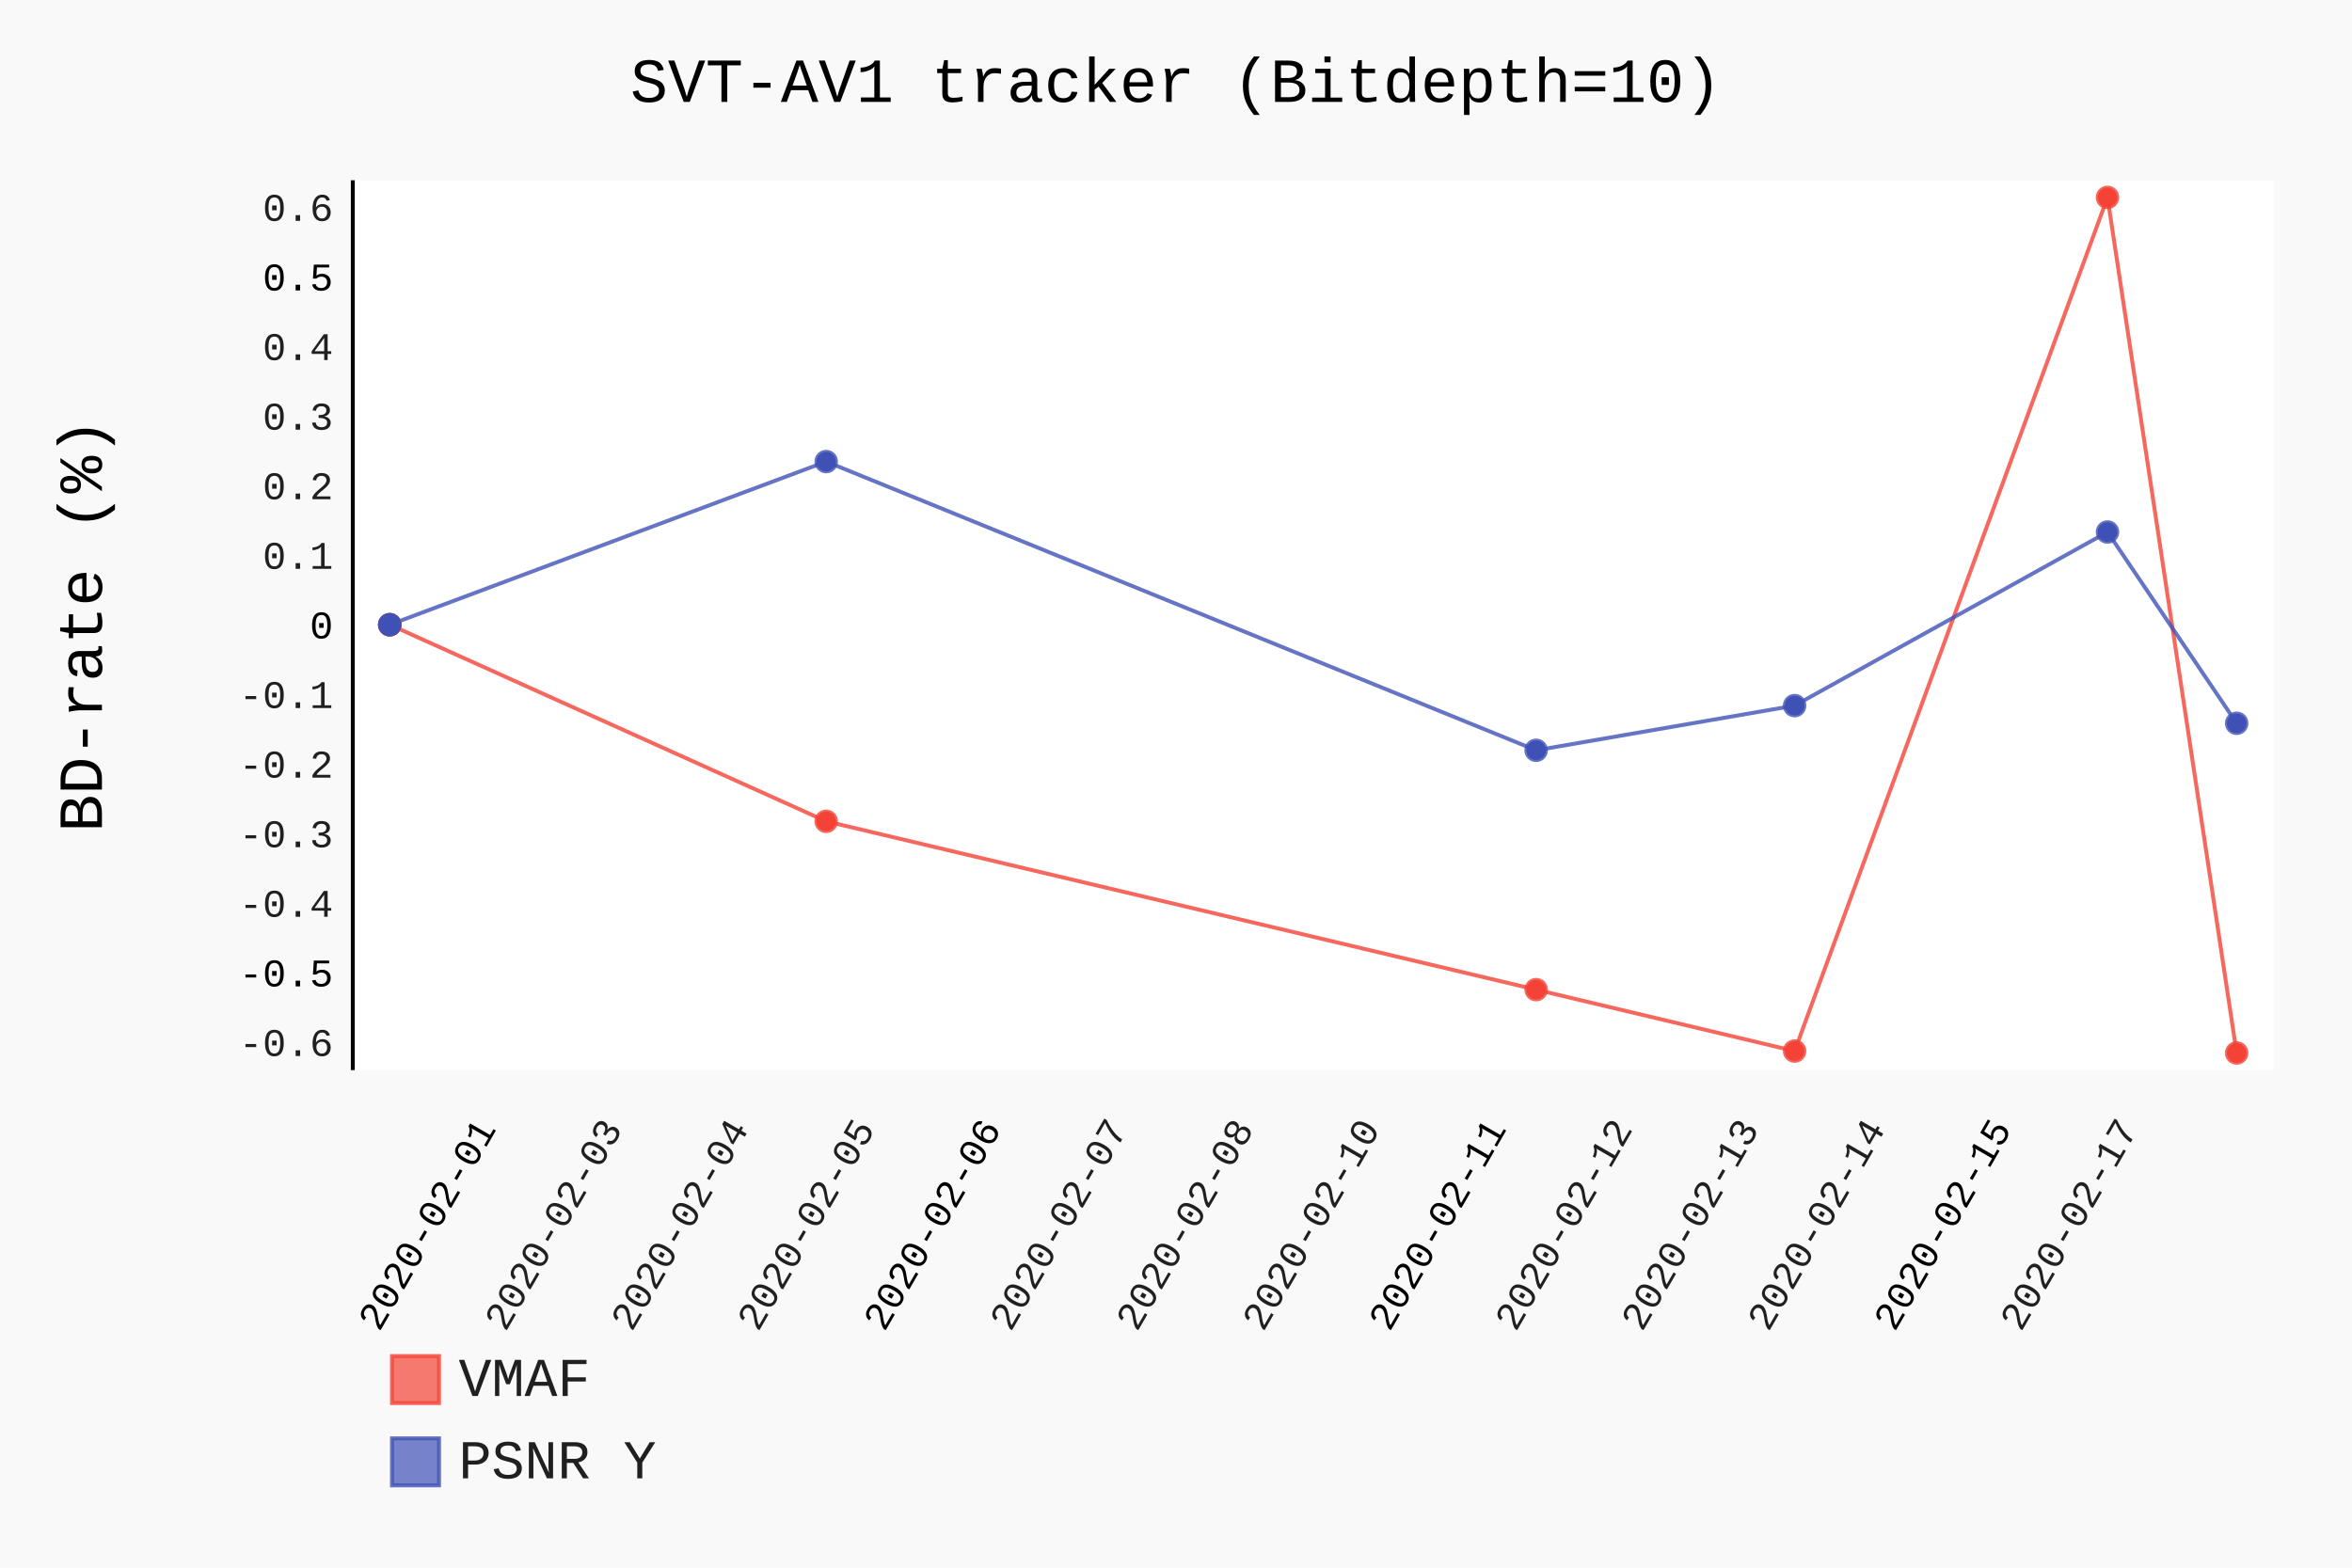
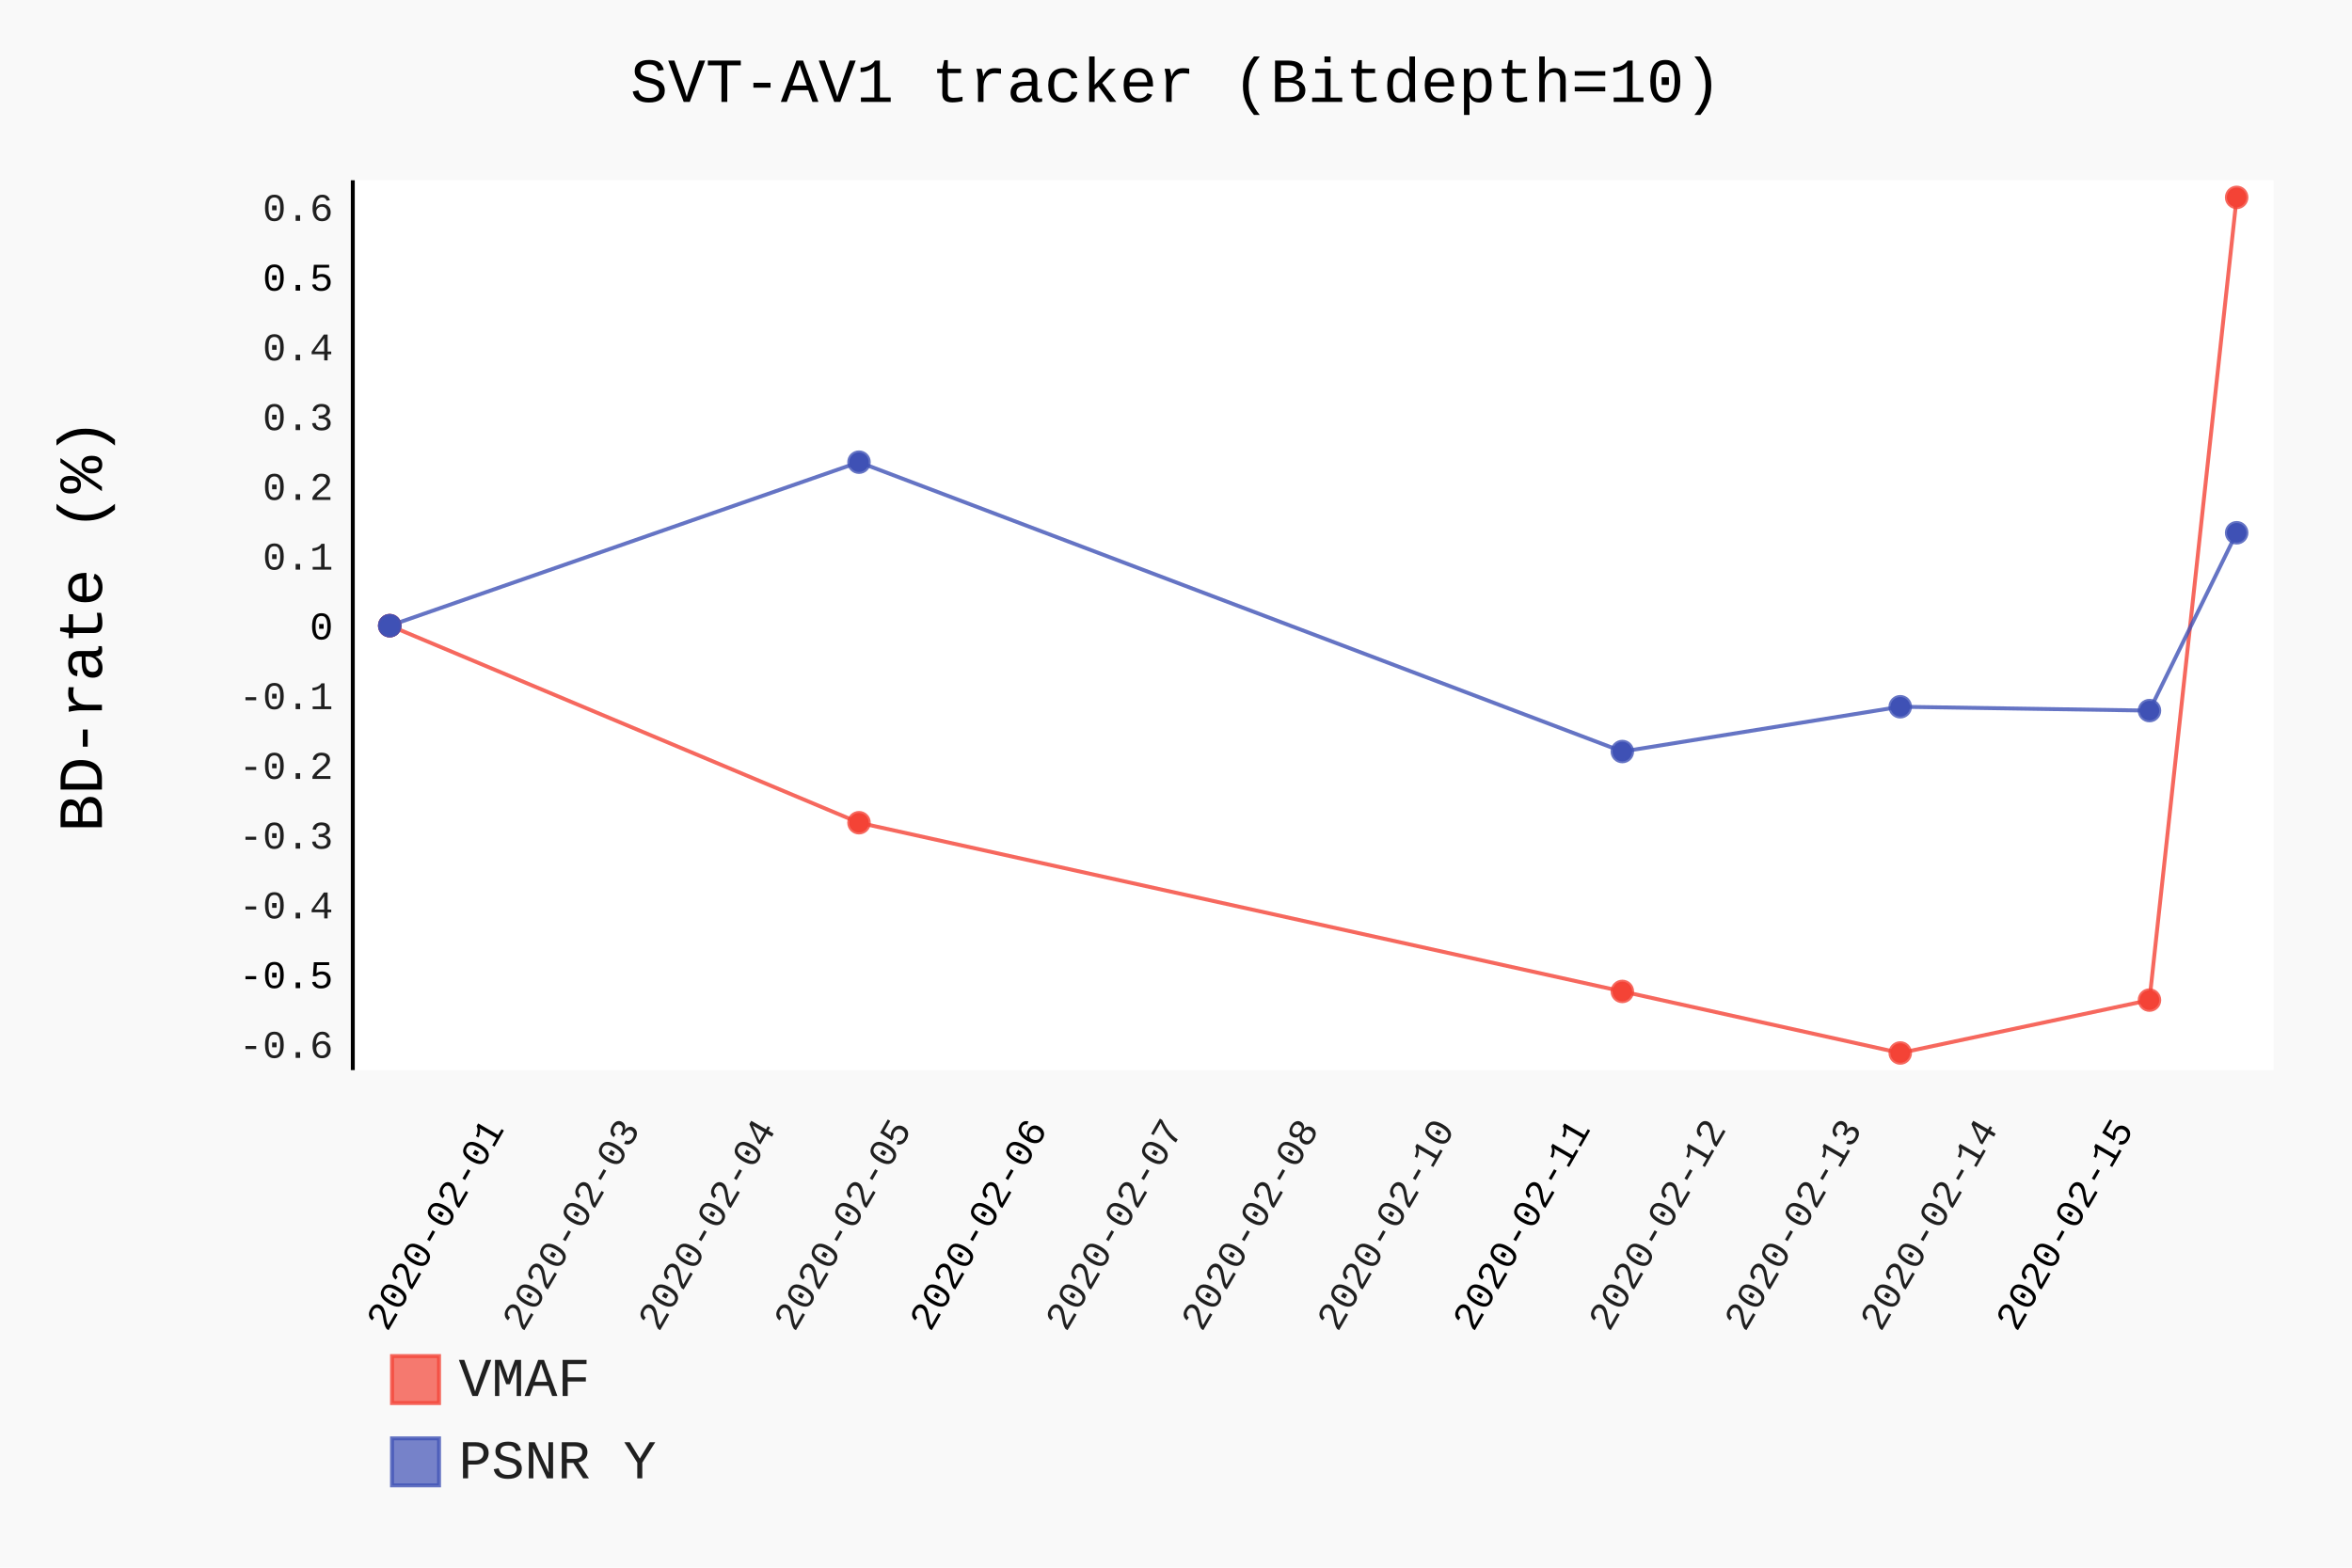
- <svg xmlns="http://www.w3.org/2000/svg" class="pygal-chart" id="chart-1313cc93-d9ca-4ce1-a293-2f2daaac70cf" viewBox="0 0 600 400">
+ <svg xmlns="http://www.w3.org/2000/svg" class="pygal-chart" id="chart-eba9c0ce-3b27-43e2-ba43-dafd28b96f3c" viewBox="0 0 600 400">
  <defs>
-     <style type="text/css">#chart-1313cc93-d9ca-4ce1-a293-2f2daaac70cf{-webkit-user-select:none;-webkit-font-smoothing:antialiased;font-family:Consolas,"Liberation Mono",Menlo,Courier,monospace}#chart-1313cc93-d9ca-4ce1-a293-2f2daaac70cf .title{font-family:Consolas,"Liberation Mono",Menlo,Courier,monospace;font-size:16px}#chart-1313cc93-d9ca-4ce1-a293-2f2daaac70cf .legends .legend text{font-family:Consolas,"Liberation Mono",Menlo,Courier,monospace;font-size:14px}#chart-1313cc93-d9ca-4ce1-a293-2f2daaac70cf .axis text{font-family:Consolas,"Liberation Mono",Menlo,Courier,monospace;font-size:10px}#chart-1313cc93-d9ca-4ce1-a293-2f2daaac70cf .axis text.major{font-family:Consolas,"Liberation Mono",Menlo,Courier,monospace;font-size:10px}#chart-1313cc93-d9ca-4ce1-a293-2f2daaac70cf .text-overlay text.value{font-family:Consolas,"Liberation Mono",Menlo,Courier,monospace;font-size:16px}#chart-1313cc93-d9ca-4ce1-a293-2f2daaac70cf .text-overlay text.label{font-family:Consolas,"Liberation Mono",Menlo,Courier,monospace;font-size:10px}#chart-1313cc93-d9ca-4ce1-a293-2f2daaac70cf .tooltip{font-family:Consolas,"Liberation Mono",Menlo,Courier,monospace;font-size:14px}#chart-1313cc93-d9ca-4ce1-a293-2f2daaac70cf text.no_data{font-family:Consolas,"Liberation Mono",Menlo,Courier,monospace;font-size:64px}
- #chart-1313cc93-d9ca-4ce1-a293-2f2daaac70cf{background-color:rgba(249,249,249,1)}#chart-1313cc93-d9ca-4ce1-a293-2f2daaac70cf path,#chart-1313cc93-d9ca-4ce1-a293-2f2daaac70cf line,#chart-1313cc93-d9ca-4ce1-a293-2f2daaac70cf rect,#chart-1313cc93-d9ca-4ce1-a293-2f2daaac70cf circle{-webkit-transition:150ms;-moz-transition:150ms;transition:150ms}#chart-1313cc93-d9ca-4ce1-a293-2f2daaac70cf .graph &gt; .background{fill:rgba(249,249,249,1)}#chart-1313cc93-d9ca-4ce1-a293-2f2daaac70cf .plot &gt; .background{fill:rgba(255,255,255,1)}#chart-1313cc93-d9ca-4ce1-a293-2f2daaac70cf .graph{fill:rgba(0,0,0,.87)}#chart-1313cc93-d9ca-4ce1-a293-2f2daaac70cf text.no_data{fill:rgba(0,0,0,1)}#chart-1313cc93-d9ca-4ce1-a293-2f2daaac70cf .title{fill:rgba(0,0,0,1)}#chart-1313cc93-d9ca-4ce1-a293-2f2daaac70cf .legends .legend text{fill:rgba(0,0,0,.87)}#chart-1313cc93-d9ca-4ce1-a293-2f2daaac70cf .legends .legend:hover text{fill:rgba(0,0,0,1)}#chart-1313cc93-d9ca-4ce1-a293-2f2daaac70cf .axis .line{stroke:rgba(0,0,0,1)}#chart-1313cc93-d9ca-4ce1-a293-2f2daaac70cf .axis .guide.line{stroke:rgba(0,0,0,.54)}#chart-1313cc93-d9ca-4ce1-a293-2f2daaac70cf .axis .major.line{stroke:rgba(0,0,0,.87)}#chart-1313cc93-d9ca-4ce1-a293-2f2daaac70cf .axis text.major{fill:rgba(0,0,0,1)}#chart-1313cc93-d9ca-4ce1-a293-2f2daaac70cf .axis.y .guides:hover .guide.line,#chart-1313cc93-d9ca-4ce1-a293-2f2daaac70cf .line-graph .axis.x .guides:hover .guide.line,#chart-1313cc93-d9ca-4ce1-a293-2f2daaac70cf .stackedline-graph .axis.x .guides:hover .guide.line,#chart-1313cc93-d9ca-4ce1-a293-2f2daaac70cf .xy-graph .axis.x .guides:hover .guide.line{stroke:rgba(0,0,0,1)}#chart-1313cc93-d9ca-4ce1-a293-2f2daaac70cf .axis .guides:hover text{fill:rgba(0,0,0,1)}#chart-1313cc93-d9ca-4ce1-a293-2f2daaac70cf .reactive{fill-opacity:.7;stroke-opacity:.8}#chart-1313cc93-d9ca-4ce1-a293-2f2daaac70cf .ci{stroke:rgba(0,0,0,.87)}#chart-1313cc93-d9ca-4ce1-a293-2f2daaac70cf .reactive.active,#chart-1313cc93-d9ca-4ce1-a293-2f2daaac70cf .active .reactive{fill-opacity:.8;stroke-opacity:.9;stroke-width:4}#chart-1313cc93-d9ca-4ce1-a293-2f2daaac70cf .ci .reactive.active{stroke-width:1.5}#chart-1313cc93-d9ca-4ce1-a293-2f2daaac70cf .series text{fill:rgba(0,0,0,1)}#chart-1313cc93-d9ca-4ce1-a293-2f2daaac70cf .tooltip rect{fill:rgba(255,255,255,1);stroke:rgba(0,0,0,1);-webkit-transition:opacity 150ms;-moz-transition:opacity 150ms;transition:opacity 150ms}#chart-1313cc93-d9ca-4ce1-a293-2f2daaac70cf .tooltip .label{fill:rgba(0,0,0,.87)}#chart-1313cc93-d9ca-4ce1-a293-2f2daaac70cf .tooltip .label{fill:rgba(0,0,0,.87)}#chart-1313cc93-d9ca-4ce1-a293-2f2daaac70cf .tooltip .legend{font-size:.8em;fill:rgba(0,0,0,.54)}#chart-1313cc93-d9ca-4ce1-a293-2f2daaac70cf .tooltip .x_label{font-size:.6em;fill:rgba(0,0,0,1)}#chart-1313cc93-d9ca-4ce1-a293-2f2daaac70cf .tooltip .xlink{font-size:.5em;text-decoration:underline}#chart-1313cc93-d9ca-4ce1-a293-2f2daaac70cf .tooltip .value{font-size:1.5em}#chart-1313cc93-d9ca-4ce1-a293-2f2daaac70cf .bound{font-size:.5em}#chart-1313cc93-d9ca-4ce1-a293-2f2daaac70cf .max-value{font-size:.75em;fill:rgba(0,0,0,.54)}#chart-1313cc93-d9ca-4ce1-a293-2f2daaac70cf .map-element{fill:rgba(255,255,255,1);stroke:rgba(0,0,0,.54) !important}#chart-1313cc93-d9ca-4ce1-a293-2f2daaac70cf .map-element .reactive{fill-opacity:inherit;stroke-opacity:inherit}#chart-1313cc93-d9ca-4ce1-a293-2f2daaac70cf .color-0,#chart-1313cc93-d9ca-4ce1-a293-2f2daaac70cf .color-0 a:visited{stroke:#F44336;fill:#F44336}#chart-1313cc93-d9ca-4ce1-a293-2f2daaac70cf .color-1,#chart-1313cc93-d9ca-4ce1-a293-2f2daaac70cf .color-1 a:visited{stroke:#3F51B5;fill:#3F51B5}#chart-1313cc93-d9ca-4ce1-a293-2f2daaac70cf .text-overlay .color-0 text{fill:black}#chart-1313cc93-d9ca-4ce1-a293-2f2daaac70cf .text-overlay .color-1 text{fill:black}
- #chart-1313cc93-d9ca-4ce1-a293-2f2daaac70cf text.no_data{text-anchor:middle}#chart-1313cc93-d9ca-4ce1-a293-2f2daaac70cf .guide.line{fill:none}#chart-1313cc93-d9ca-4ce1-a293-2f2daaac70cf .centered{text-anchor:middle}#chart-1313cc93-d9ca-4ce1-a293-2f2daaac70cf .title{text-anchor:middle}#chart-1313cc93-d9ca-4ce1-a293-2f2daaac70cf .legends .legend text{fill-opacity:1}#chart-1313cc93-d9ca-4ce1-a293-2f2daaac70cf .axis.x text{text-anchor:middle}#chart-1313cc93-d9ca-4ce1-a293-2f2daaac70cf .axis.x:not(.web) text[transform]{text-anchor:start}#chart-1313cc93-d9ca-4ce1-a293-2f2daaac70cf .axis.x:not(.web) text[transform].backwards{text-anchor:end}#chart-1313cc93-d9ca-4ce1-a293-2f2daaac70cf .axis.y text{text-anchor:end}#chart-1313cc93-d9ca-4ce1-a293-2f2daaac70cf .axis.y text[transform].backwards{text-anchor:start}#chart-1313cc93-d9ca-4ce1-a293-2f2daaac70cf .axis.y2 text{text-anchor:start}#chart-1313cc93-d9ca-4ce1-a293-2f2daaac70cf .axis.y2 text[transform].backwards{text-anchor:end}#chart-1313cc93-d9ca-4ce1-a293-2f2daaac70cf .axis .guide.line{stroke-dasharray:4,4}#chart-1313cc93-d9ca-4ce1-a293-2f2daaac70cf .axis .major.guide.line{stroke-dasharray:6,6}#chart-1313cc93-d9ca-4ce1-a293-2f2daaac70cf .horizontal .axis.y .guide.line,#chart-1313cc93-d9ca-4ce1-a293-2f2daaac70cf .horizontal .axis.y2 .guide.line,#chart-1313cc93-d9ca-4ce1-a293-2f2daaac70cf .vertical .axis.x .guide.line{opacity:0}#chart-1313cc93-d9ca-4ce1-a293-2f2daaac70cf .horizontal .axis.always_show .guide.line,#chart-1313cc93-d9ca-4ce1-a293-2f2daaac70cf .vertical .axis.always_show .guide.line{opacity:1 !important}#chart-1313cc93-d9ca-4ce1-a293-2f2daaac70cf .axis.y .guides:hover .guide.line,#chart-1313cc93-d9ca-4ce1-a293-2f2daaac70cf .axis.y2 .guides:hover .guide.line,#chart-1313cc93-d9ca-4ce1-a293-2f2daaac70cf .axis.x .guides:hover .guide.line{opacity:1}#chart-1313cc93-d9ca-4ce1-a293-2f2daaac70cf .axis .guides:hover text{opacity:1}#chart-1313cc93-d9ca-4ce1-a293-2f2daaac70cf .nofill{fill:none}#chart-1313cc93-d9ca-4ce1-a293-2f2daaac70cf .subtle-fill{fill-opacity:.2}#chart-1313cc93-d9ca-4ce1-a293-2f2daaac70cf .dot{stroke-width:1px;fill-opacity:1}#chart-1313cc93-d9ca-4ce1-a293-2f2daaac70cf .dot.active{stroke-width:5px}#chart-1313cc93-d9ca-4ce1-a293-2f2daaac70cf .dot.negative{fill:transparent}#chart-1313cc93-d9ca-4ce1-a293-2f2daaac70cf text,#chart-1313cc93-d9ca-4ce1-a293-2f2daaac70cf tspan{stroke:none !important}#chart-1313cc93-d9ca-4ce1-a293-2f2daaac70cf .series text.active{opacity:1}#chart-1313cc93-d9ca-4ce1-a293-2f2daaac70cf .tooltip rect{fill-opacity:.95;stroke-width:.5}#chart-1313cc93-d9ca-4ce1-a293-2f2daaac70cf .tooltip text{fill-opacity:1}#chart-1313cc93-d9ca-4ce1-a293-2f2daaac70cf .showable{visibility:hidden}#chart-1313cc93-d9ca-4ce1-a293-2f2daaac70cf .showable.shown{visibility:visible}#chart-1313cc93-d9ca-4ce1-a293-2f2daaac70cf .gauge-background{fill:rgba(229,229,229,1);stroke:none}#chart-1313cc93-d9ca-4ce1-a293-2f2daaac70cf .bg-lines{stroke:rgba(249,249,249,1);stroke-width:2px}</style>
+     <style type="text/css">#chart-eba9c0ce-3b27-43e2-ba43-dafd28b96f3c{-webkit-user-select:none;-webkit-font-smoothing:antialiased;font-family:Consolas,"Liberation Mono",Menlo,Courier,monospace}#chart-eba9c0ce-3b27-43e2-ba43-dafd28b96f3c .title{font-family:Consolas,"Liberation Mono",Menlo,Courier,monospace;font-size:16px}#chart-eba9c0ce-3b27-43e2-ba43-dafd28b96f3c .legends .legend text{font-family:Consolas,"Liberation Mono",Menlo,Courier,monospace;font-size:14px}#chart-eba9c0ce-3b27-43e2-ba43-dafd28b96f3c .axis text{font-family:Consolas,"Liberation Mono",Menlo,Courier,monospace;font-size:10px}#chart-eba9c0ce-3b27-43e2-ba43-dafd28b96f3c .axis text.major{font-family:Consolas,"Liberation Mono",Menlo,Courier,monospace;font-size:10px}#chart-eba9c0ce-3b27-43e2-ba43-dafd28b96f3c .text-overlay text.value{font-family:Consolas,"Liberation Mono",Menlo,Courier,monospace;font-size:16px}#chart-eba9c0ce-3b27-43e2-ba43-dafd28b96f3c .text-overlay text.label{font-family:Consolas,"Liberation Mono",Menlo,Courier,monospace;font-size:10px}#chart-eba9c0ce-3b27-43e2-ba43-dafd28b96f3c .tooltip{font-family:Consolas,"Liberation Mono",Menlo,Courier,monospace;font-size:14px}#chart-eba9c0ce-3b27-43e2-ba43-dafd28b96f3c text.no_data{font-family:Consolas,"Liberation Mono",Menlo,Courier,monospace;font-size:64px}
+ #chart-eba9c0ce-3b27-43e2-ba43-dafd28b96f3c{background-color:rgba(249,249,249,1)}#chart-eba9c0ce-3b27-43e2-ba43-dafd28b96f3c path,#chart-eba9c0ce-3b27-43e2-ba43-dafd28b96f3c line,#chart-eba9c0ce-3b27-43e2-ba43-dafd28b96f3c rect,#chart-eba9c0ce-3b27-43e2-ba43-dafd28b96f3c circle{-webkit-transition:150ms;-moz-transition:150ms;transition:150ms}#chart-eba9c0ce-3b27-43e2-ba43-dafd28b96f3c .graph &gt; .background{fill:rgba(249,249,249,1)}#chart-eba9c0ce-3b27-43e2-ba43-dafd28b96f3c .plot &gt; .background{fill:rgba(255,255,255,1)}#chart-eba9c0ce-3b27-43e2-ba43-dafd28b96f3c .graph{fill:rgba(0,0,0,.87)}#chart-eba9c0ce-3b27-43e2-ba43-dafd28b96f3c text.no_data{fill:rgba(0,0,0,1)}#chart-eba9c0ce-3b27-43e2-ba43-dafd28b96f3c .title{fill:rgba(0,0,0,1)}#chart-eba9c0ce-3b27-43e2-ba43-dafd28b96f3c .legends .legend text{fill:rgba(0,0,0,.87)}#chart-eba9c0ce-3b27-43e2-ba43-dafd28b96f3c .legends .legend:hover text{fill:rgba(0,0,0,1)}#chart-eba9c0ce-3b27-43e2-ba43-dafd28b96f3c .axis .line{stroke:rgba(0,0,0,1)}#chart-eba9c0ce-3b27-43e2-ba43-dafd28b96f3c .axis .guide.line{stroke:rgba(0,0,0,.54)}#chart-eba9c0ce-3b27-43e2-ba43-dafd28b96f3c .axis .major.line{stroke:rgba(0,0,0,.87)}#chart-eba9c0ce-3b27-43e2-ba43-dafd28b96f3c .axis text.major{fill:rgba(0,0,0,1)}#chart-eba9c0ce-3b27-43e2-ba43-dafd28b96f3c .axis.y .guides:hover .guide.line,#chart-eba9c0ce-3b27-43e2-ba43-dafd28b96f3c .line-graph .axis.x .guides:hover .guide.line,#chart-eba9c0ce-3b27-43e2-ba43-dafd28b96f3c .stackedline-graph .axis.x .guides:hover .guide.line,#chart-eba9c0ce-3b27-43e2-ba43-dafd28b96f3c .xy-graph .axis.x .guides:hover .guide.line{stroke:rgba(0,0,0,1)}#chart-eba9c0ce-3b27-43e2-ba43-dafd28b96f3c .axis .guides:hover text{fill:rgba(0,0,0,1)}#chart-eba9c0ce-3b27-43e2-ba43-dafd28b96f3c .reactive{fill-opacity:.7;stroke-opacity:.8}#chart-eba9c0ce-3b27-43e2-ba43-dafd28b96f3c .ci{stroke:rgba(0,0,0,.87)}#chart-eba9c0ce-3b27-43e2-ba43-dafd28b96f3c .reactive.active,#chart-eba9c0ce-3b27-43e2-ba43-dafd28b96f3c .active .reactive{fill-opacity:.8;stroke-opacity:.9;stroke-width:4}#chart-eba9c0ce-3b27-43e2-ba43-dafd28b96f3c .ci .reactive.active{stroke-width:1.5}#chart-eba9c0ce-3b27-43e2-ba43-dafd28b96f3c .series text{fill:rgba(0,0,0,1)}#chart-eba9c0ce-3b27-43e2-ba43-dafd28b96f3c .tooltip rect{fill:rgba(255,255,255,1);stroke:rgba(0,0,0,1);-webkit-transition:opacity 150ms;-moz-transition:opacity 150ms;transition:opacity 150ms}#chart-eba9c0ce-3b27-43e2-ba43-dafd28b96f3c .tooltip .label{fill:rgba(0,0,0,.87)}#chart-eba9c0ce-3b27-43e2-ba43-dafd28b96f3c .tooltip .label{fill:rgba(0,0,0,.87)}#chart-eba9c0ce-3b27-43e2-ba43-dafd28b96f3c .tooltip .legend{font-size:.8em;fill:rgba(0,0,0,.54)}#chart-eba9c0ce-3b27-43e2-ba43-dafd28b96f3c .tooltip .x_label{font-size:.6em;fill:rgba(0,0,0,1)}#chart-eba9c0ce-3b27-43e2-ba43-dafd28b96f3c .tooltip .xlink{font-size:.5em;text-decoration:underline}#chart-eba9c0ce-3b27-43e2-ba43-dafd28b96f3c .tooltip .value{font-size:1.5em}#chart-eba9c0ce-3b27-43e2-ba43-dafd28b96f3c .bound{font-size:.5em}#chart-eba9c0ce-3b27-43e2-ba43-dafd28b96f3c .max-value{font-size:.75em;fill:rgba(0,0,0,.54)}#chart-eba9c0ce-3b27-43e2-ba43-dafd28b96f3c .map-element{fill:rgba(255,255,255,1);stroke:rgba(0,0,0,.54) !important}#chart-eba9c0ce-3b27-43e2-ba43-dafd28b96f3c .map-element .reactive{fill-opacity:inherit;stroke-opacity:inherit}#chart-eba9c0ce-3b27-43e2-ba43-dafd28b96f3c .color-0,#chart-eba9c0ce-3b27-43e2-ba43-dafd28b96f3c .color-0 a:visited{stroke:#F44336;fill:#F44336}#chart-eba9c0ce-3b27-43e2-ba43-dafd28b96f3c .color-1,#chart-eba9c0ce-3b27-43e2-ba43-dafd28b96f3c .color-1 a:visited{stroke:#3F51B5;fill:#3F51B5}#chart-eba9c0ce-3b27-43e2-ba43-dafd28b96f3c .text-overlay .color-0 text{fill:black}#chart-eba9c0ce-3b27-43e2-ba43-dafd28b96f3c .text-overlay .color-1 text{fill:black}
+ #chart-eba9c0ce-3b27-43e2-ba43-dafd28b96f3c text.no_data{text-anchor:middle}#chart-eba9c0ce-3b27-43e2-ba43-dafd28b96f3c .guide.line{fill:none}#chart-eba9c0ce-3b27-43e2-ba43-dafd28b96f3c .centered{text-anchor:middle}#chart-eba9c0ce-3b27-43e2-ba43-dafd28b96f3c .title{text-anchor:middle}#chart-eba9c0ce-3b27-43e2-ba43-dafd28b96f3c .legends .legend text{fill-opacity:1}#chart-eba9c0ce-3b27-43e2-ba43-dafd28b96f3c .axis.x text{text-anchor:middle}#chart-eba9c0ce-3b27-43e2-ba43-dafd28b96f3c .axis.x:not(.web) text[transform]{text-anchor:start}#chart-eba9c0ce-3b27-43e2-ba43-dafd28b96f3c .axis.x:not(.web) text[transform].backwards{text-anchor:end}#chart-eba9c0ce-3b27-43e2-ba43-dafd28b96f3c .axis.y text{text-anchor:end}#chart-eba9c0ce-3b27-43e2-ba43-dafd28b96f3c .axis.y text[transform].backwards{text-anchor:start}#chart-eba9c0ce-3b27-43e2-ba43-dafd28b96f3c .axis.y2 text{text-anchor:start}#chart-eba9c0ce-3b27-43e2-ba43-dafd28b96f3c .axis.y2 text[transform].backwards{text-anchor:end}#chart-eba9c0ce-3b27-43e2-ba43-dafd28b96f3c .axis .guide.line{stroke-dasharray:4,4}#chart-eba9c0ce-3b27-43e2-ba43-dafd28b96f3c .axis .major.guide.line{stroke-dasharray:6,6}#chart-eba9c0ce-3b27-43e2-ba43-dafd28b96f3c .horizontal .axis.y .guide.line,#chart-eba9c0ce-3b27-43e2-ba43-dafd28b96f3c .horizontal .axis.y2 .guide.line,#chart-eba9c0ce-3b27-43e2-ba43-dafd28b96f3c .vertical .axis.x .guide.line{opacity:0}#chart-eba9c0ce-3b27-43e2-ba43-dafd28b96f3c .horizontal .axis.always_show .guide.line,#chart-eba9c0ce-3b27-43e2-ba43-dafd28b96f3c .vertical .axis.always_show .guide.line{opacity:1 !important}#chart-eba9c0ce-3b27-43e2-ba43-dafd28b96f3c .axis.y .guides:hover .guide.line,#chart-eba9c0ce-3b27-43e2-ba43-dafd28b96f3c .axis.y2 .guides:hover .guide.line,#chart-eba9c0ce-3b27-43e2-ba43-dafd28b96f3c .axis.x .guides:hover .guide.line{opacity:1}#chart-eba9c0ce-3b27-43e2-ba43-dafd28b96f3c .axis .guides:hover text{opacity:1}#chart-eba9c0ce-3b27-43e2-ba43-dafd28b96f3c .nofill{fill:none}#chart-eba9c0ce-3b27-43e2-ba43-dafd28b96f3c .subtle-fill{fill-opacity:.2}#chart-eba9c0ce-3b27-43e2-ba43-dafd28b96f3c .dot{stroke-width:1px;fill-opacity:1}#chart-eba9c0ce-3b27-43e2-ba43-dafd28b96f3c .dot.active{stroke-width:5px}#chart-eba9c0ce-3b27-43e2-ba43-dafd28b96f3c .dot.negative{fill:transparent}#chart-eba9c0ce-3b27-43e2-ba43-dafd28b96f3c text,#chart-eba9c0ce-3b27-43e2-ba43-dafd28b96f3c tspan{stroke:none !important}#chart-eba9c0ce-3b27-43e2-ba43-dafd28b96f3c .series text.active{opacity:1}#chart-eba9c0ce-3b27-43e2-ba43-dafd28b96f3c .tooltip rect{fill-opacity:.95;stroke-width:.5}#chart-eba9c0ce-3b27-43e2-ba43-dafd28b96f3c .tooltip text{fill-opacity:1}#chart-eba9c0ce-3b27-43e2-ba43-dafd28b96f3c .showable{visibility:hidden}#chart-eba9c0ce-3b27-43e2-ba43-dafd28b96f3c .showable.shown{visibility:visible}#chart-eba9c0ce-3b27-43e2-ba43-dafd28b96f3c .gauge-background{fill:rgba(229,229,229,1);stroke:none}#chart-eba9c0ce-3b27-43e2-ba43-dafd28b96f3c .bg-lines{stroke:rgba(249,249,249,1);stroke-width:2px}</style>
  </defs>
  <g class="graph datetimeline-graph vertical">
    <rect class="background" height="400" width="600" x="0" y="0" />
    <g class="plot" transform="translate(90, 46)">
      <rect class="background" height="227.038" width="490.0" x="0" y="0" />
      <g class="axis y">
        <g class="guides">
-           <text class="" x="-5" y="223.437">-0.6</text>
+           <text class="" x="-5" y="223.921">-0.6</text>
        </g>
        <g class="guides">
-           <text class="major" x="-5" y="205.681">-0.5</text>
+           <text class="major" x="-5" y="206.124">-0.5</text>
        </g>
        <g class="guides">
-           <text class="" x="-5" y="187.924">-0.4</text>
+           <text class="" x="-5" y="188.328">-0.4</text>
        </g>
        <g class="guides">
-           <text class="" x="-5" y="170.167">-0.3</text>
+           <text class="" x="-5" y="170.531">-0.3</text>
        </g>
        <g class="guides">
-           <text class="" x="-5" y="152.41">-0.2</text>
+           <text class="" x="-5" y="152.735">-0.2</text>
        </g>
        <g class="guides">
-           <text class="" x="-5" y="134.654">-0.1</text>
+           <text class="" x="-5" y="134.938">-0.1</text>
        </g>
        <g class="guides">
-           <text class="major" x="-5" y="116.897">0</text>
+           <text class="major" x="-5" y="117.142">0</text>
        </g>
        <g class="guides">
-           <text class="" x="-5" y="99.14">0.1</text>
+           <text class="" x="-5" y="99.345">0.1</text>
        </g>
        <g class="guides">
-           <text class="" x="-5" y="81.384">0.2</text>
+           <text class="" x="-5" y="81.548">0.2</text>
        </g>
        <g class="guides">
-           <text class="" x="-5" y="63.627">0.3</text>
+           <text class="" x="-5" y="63.752">0.3</text>
        </g>
        <g class="guides">
-           <text class="" x="-5" y="45.87">0.4</text>
+           <text class="" x="-5" y="45.955">0.4</text>
        </g>
        <g class="guides">
-           <text class="major" x="-5" y="28.113">0.5</text>
+           <text class="major" x="-5" y="28.159">0.5</text>
        </g>
        <g class="guides">
-           <text class="" x="-5" y="10.357">0.6</text>
+           <text class="" x="-5" y="10.362">0.6</text>
        </g>
      </g>
      <g class="axis x">
        <path class="line" d="M0 0 v227.038" />
        <g class="guides">
-           <path class="major guide line" d="M36.742 0 v227.038" />
-           <text class="major backwards" transform="rotate(300 36.74236 242.0385)" x="36.742" y="242.038">2020-02-01</text>
+           <path class="major guide line" d="M38.796 0 v227.038" />
+           <text class="major backwards" transform="rotate(300 38.79641 242.0385)" x="38.796" y="242.038">2020-02-01</text>
        </g>
        <g class="guides">
-           <path class="guide line" d="M68.958 0 v227.038" />
-           <text class="backwards" transform="rotate(300 68.95849 242.0385)" x="68.958" y="242.038">2020-02-03</text>
+           <path class="guide line" d="M73.435 0 v227.038" />
+           <text class="backwards" transform="rotate(300 73.43478 242.0385)" x="73.435" y="242.038">2020-02-03</text>
        </g>
        <g class="guides">
-           <path class="guide line" d="M101.175 0 v227.038" />
-           <text class="backwards" transform="rotate(300 101.1746 242.0385)" x="101.175" y="242.038">2020-02-04</text>
+           <path class="guide line" d="M108.073 0 v227.038" />
+           <text class="backwards" transform="rotate(300 108.0731 242.0385)" x="108.073" y="242.038">2020-02-04</text>
        </g>
        <g class="guides">
-           <path class="guide line" d="M133.391 0 v227.038" />
-           <text class="backwards" transform="rotate(300 133.3908 242.0385)" x="133.391" y="242.038">2020-02-05</text>
+           <path class="guide line" d="M142.712 0 v227.038" />
+           <text class="backwards" transform="rotate(300 142.7115 242.0385)" x="142.712" y="242.038">2020-02-05</text>
        </g>
        <g class="guides">
-           <path class="major guide line" d="M165.607 0 v227.038" />
-           <text class="major backwards" transform="rotate(300 165.6069 242.0385)" x="165.607" y="242.038">2020-02-06</text>
+           <path class="major guide line" d="M177.35 0 v227.038" />
+           <text class="major backwards" transform="rotate(300 177.3499 242.0385)" x="177.35" y="242.038">2020-02-06</text>
        </g>
        <g class="guides">
-           <path class="guide line" d="M197.823 0 v227.038" />
-           <text class="backwards" transform="rotate(300 197.823 242.0385)" x="197.823" y="242.038">2020-02-07</text>
+           <path class="guide line" d="M211.988 0 v227.038" />
+           <text class="backwards" transform="rotate(300 211.9882 242.0385)" x="211.988" y="242.038">2020-02-07</text>
        </g>
        <g class="guides">
-           <path class="guide line" d="M230.039 0 v227.038" />
-           <text class="backwards" transform="rotate(300 230.0392 242.0385)" x="230.039" y="242.038">2020-02-08</text>
+           <path class="guide line" d="M246.627 0 v227.038" />
+           <text class="backwards" transform="rotate(300 246.6266 242.0385)" x="246.627" y="242.038">2020-02-08</text>
        </g>
        <g class="guides">
-           <path class="guide line" d="M262.255 0 v227.038" />
-           <text class="backwards" transform="rotate(300 262.2553 242.0385)" x="262.255" y="242.038">2020-02-10</text>
+           <path class="guide line" d="M281.265 0 v227.038" />
+           <text class="backwards" transform="rotate(300 281.265 242.0385)" x="281.265" y="242.038">2020-02-10</text>
        </g>
        <g class="guides">
-           <path class="major guide line" d="M294.471 0 v227.038" />
-           <text class="major backwards" transform="rotate(300 294.4714 242.0385)" x="294.471" y="242.038">2020-02-11</text>
+           <path class="major guide line" d="M315.903 0 v227.038" />
+           <text class="major backwards" transform="rotate(300 315.9034 242.0385)" x="315.903" y="242.038">2020-02-11</text>
        </g>
        <g class="guides">
-           <path class="guide line" d="M326.688 0 v227.038" />
-           <text class="backwards" transform="rotate(300 326.6875 242.0385)" x="326.688" y="242.038">2020-02-12</text>
+           <path class="guide line" d="M350.542 0 v227.038" />
+           <text class="backwards" transform="rotate(300 350.5417 242.0385)" x="350.542" y="242.038">2020-02-12</text>
        </g>
        <g class="guides">
-           <path class="guide line" d="M358.904 0 v227.038" />
-           <text class="backwards" transform="rotate(300 358.9037 242.0385)" x="358.904" y="242.038">2020-02-13</text>
+           <path class="guide line" d="M385.18 0 v227.038" />
+           <text class="backwards" transform="rotate(300 385.1801 242.0385)" x="385.18" y="242.038">2020-02-13</text>
        </g>
        <g class="guides">
-           <path class="guide line" d="M391.12 0 v227.038" />
-           <text class="backwards" transform="rotate(300 391.1198 242.0385)" x="391.12" y="242.038">2020-02-14</text>
+           <path class="guide line" d="M419.818 0 v227.038" />
+           <text class="backwards" transform="rotate(300 419.8185 242.0385)" x="419.818" y="242.038">2020-02-14</text>
        </g>
        <g class="guides">
-           <path class="major guide line" d="M423.336 0 v227.038" />
-           <text class="major backwards" transform="rotate(300 423.3359 242.0385)" x="423.336" y="242.038">2020-02-15</text>
-         </g>
-         <g class="guides">
-           <path class="guide line" d="M455.552 0 v227.038" />
-           <text class="backwards" transform="rotate(300 455.5521 242.0385)" x="455.552" y="242.038">2020-02-17</text>
+           <path class="major guide line" d="M454.457 0 v227.038" />
+           <text class="major backwards" transform="rotate(300 454.4568 242.0385)" x="454.457" y="242.038">2020-02-15</text>
        </g>
      </g>
      <g class="series serie-0 color-0">
-         <path class="line reactive nofill" d="M9.423 113.397 L9.423 113.397 120.762 163.562 301.871 206.512 367.81 222.184 447.629 4.366 480.577 222.672" />
+         <path class="line reactive nofill" d="M9.423 113.642 L9.423 113.642 129.133 163.919 323.86 206.966 394.756 222.672 458.336 209.176 480.577 4.366" />
      </g>
      <g class="series serie-1 color-1">
-         <path class="line reactive nofill" d="M9.423 113.397 L9.423 113.397 120.762 71.775 301.871 145.44 367.81 134.038 447.629 89.745 480.577 138.545" />
+         <path class="line reactive nofill" d="M9.423 113.642 L9.423 113.642 129.133 71.926 323.86 145.756 394.756 134.329 458.336 135.313 480.577 89.937" />
      </g>
    </g>
    <g class="titles">
      <text class="title plot_title" x="300.0" y="26">SVT-AV1 tracker (Bitdepth=10)</text>
      <text class="title" transform="rotate(-90 0 159.5192)" x="0" y="185.519">BD-rate (%)</text>
    </g>
    <g class="plot overlay" transform="translate(90, 46)">
      <g class="series serie-0 color-0">
        <g class="dots">
-           <circle class="dot reactive tooltip-trigger" cx="9.423" cy="113.397" r="2.5" />
+           <circle class="dot reactive tooltip-trigger" cx="9.423" cy="113.642" r="2.5" />
        </g>
        <g class="dots">
-           <circle class="dot reactive tooltip-trigger" cx="9.423" cy="113.397" r="2.5" />
+           <circle class="dot reactive tooltip-trigger" cx="9.423" cy="113.642" r="2.5" />
        </g>
        <g class="dots">
-           <circle class="dot reactive tooltip-trigger" cx="120.762" cy="163.562" r="2.5" />
+           <circle class="dot reactive tooltip-trigger" cx="129.133" cy="163.919" r="2.5" />
        </g>
        <g class="dots">
-           <circle class="dot reactive tooltip-trigger" cx="301.871" cy="206.512" r="2.5" />
+           <circle class="dot reactive tooltip-trigger" cx="323.86" cy="206.966" r="2.5" />
        </g>
        <g class="dots">
-           <circle class="dot reactive tooltip-trigger" cx="367.81" cy="222.184" r="2.5" />
+           <circle class="dot reactive tooltip-trigger" cx="394.756" cy="222.672" r="2.5" />
        </g>
        <g class="dots">
-           <circle class="dot reactive tooltip-trigger" cx="447.629" cy="4.366" r="2.5" />
+           <circle class="dot reactive tooltip-trigger" cx="458.336" cy="209.176" r="2.5" />
        </g>
        <g class="dots">
-           <circle class="dot reactive tooltip-trigger" cx="480.577" cy="222.672" r="2.5" />
+           <circle class="dot reactive tooltip-trigger" cx="480.577" cy="4.366" r="2.5" />
        </g>
      </g>
      <g class="series serie-1 color-1">
        <g class="dots">
-           <circle class="dot reactive tooltip-trigger" cx="9.423" cy="113.397" r="2.5" />
+           <circle class="dot reactive tooltip-trigger" cx="9.423" cy="113.642" r="2.5" />
        </g>
        <g class="dots">
-           <circle class="dot reactive tooltip-trigger" cx="9.423" cy="113.397" r="2.5" />
+           <circle class="dot reactive tooltip-trigger" cx="9.423" cy="113.642" r="2.5" />
        </g>
        <g class="dots">
-           <circle class="dot reactive tooltip-trigger" cx="120.762" cy="71.775" r="2.5" />
+           <circle class="dot reactive tooltip-trigger" cx="129.133" cy="71.926" r="2.5" />
        </g>
        <g class="dots">
-           <circle class="dot reactive tooltip-trigger" cx="301.871" cy="145.44" r="2.5" />
+           <circle class="dot reactive tooltip-trigger" cx="323.86" cy="145.756" r="2.5" />
        </g>
        <g class="dots">
-           <circle class="dot reactive tooltip-trigger" cx="367.81" cy="134.038" r="2.5" />
+           <circle class="dot reactive tooltip-trigger" cx="394.756" cy="134.329" r="2.5" />
        </g>
        <g class="dots">
-           <circle class="dot reactive tooltip-trigger" cx="447.629" cy="89.745" r="2.5" />
+           <circle class="dot reactive tooltip-trigger" cx="458.336" cy="135.313" r="2.5" />
        </g>
        <g class="dots">
-           <circle class="dot reactive tooltip-trigger" cx="480.577" cy="138.545" r="2.5" />
+           <circle class="dot reactive tooltip-trigger" cx="480.577" cy="89.937" r="2.5" />
        </g>
      </g>
    </g>
    <g class="plot text-overlay" transform="translate(90, 46)">
      <g class="series serie-0 color-0" />
      <g class="series serie-1 color-1" />
    </g>
    <g class="plot tooltip-overlay" transform="translate(90, 46)">
      <g class="tooltip" style="opacity: 0" transform="translate(0 0)">
        <rect class="tooltip-box" height="0" rx="0" ry="0" width="0" />
        <g class="text" />
      </g>
    </g>
    <g class="legends" transform="translate(100, 345)">
      <g class="legend reactive activate-serie" id="activate-serie-0">
        <rect class="color-0 reactive" height="12" width="12" x="0.0" y="1.0" />
        <text x="17.0" y="11.2">VMAF</text>
      </g>
      <g class="legend reactive activate-serie" id="activate-serie-1">
        <rect class="color-1 reactive" height="12" width="12" x="0.0" y="22.0" />
        <text x="17.0" y="32.2">PSNR Y</text>
      </g>
    </g>
  </g>
</svg>
